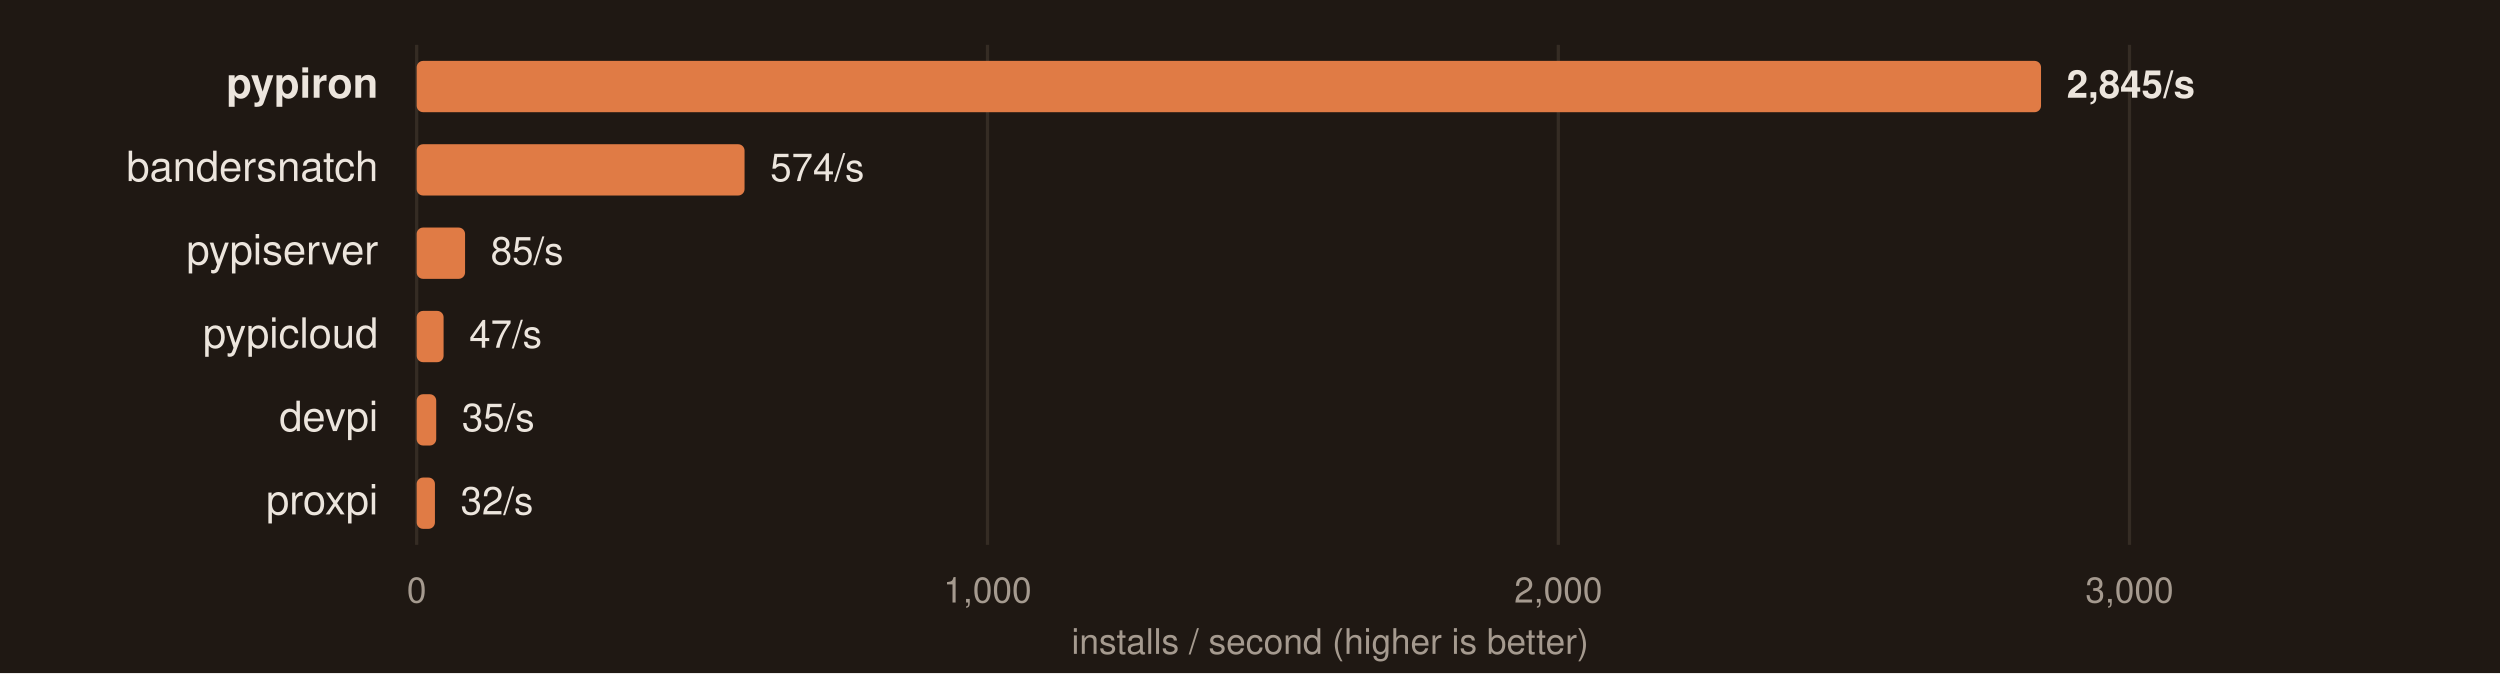
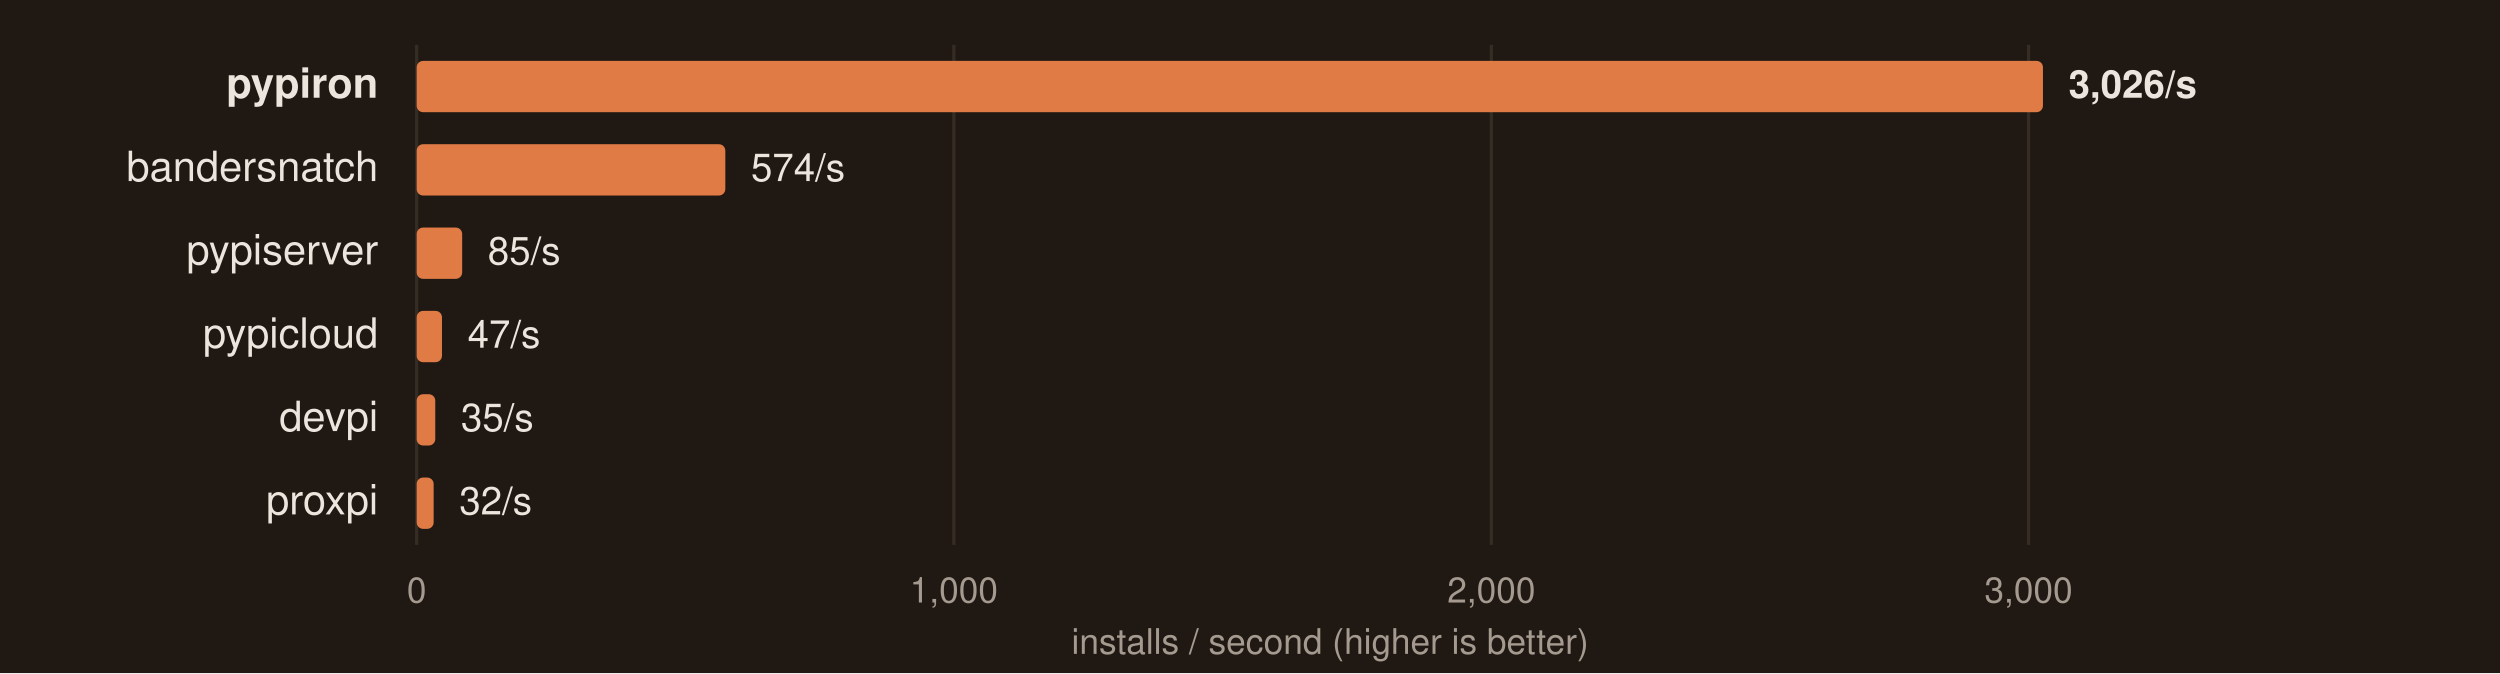
<svg xmlns="http://www.w3.org/2000/svg" width="780" height="210" font-family="-apple-system,BlinkMacSystemFont,Segoe UI,Helvetica,Arial,sans-serif">
  <rect width="780" height="210" fill="#1f1813" />
  <line x1="130.0" y1="14" x2="130.0" y2="170" stroke="#352c24" stroke-width="1" />
  <text x="130.0" y="188" font-size="11" fill="#a59a8f" text-anchor="middle">0</text>
-   <line x1="308.1" y1="14" x2="308.1" y2="170" stroke="#352c24" stroke-width="1" />
-   <text x="308.1" y="188" font-size="11" fill="#a59a8f" text-anchor="middle">1,000</text>
-   <line x1="486.2" y1="14" x2="486.2" y2="170" stroke="#352c24" stroke-width="1" />
-   <text x="486.2" y="188" font-size="11" fill="#a59a8f" text-anchor="middle">2,000</text>
-   <line x1="664.4" y1="14" x2="664.4" y2="170" stroke="#352c24" stroke-width="1" />
-   <text x="664.4" y="188" font-size="11" fill="#a59a8f" text-anchor="middle">3,000</text>
+   <line x1="297.6" y1="14" x2="297.6" y2="170" stroke="#352c24" stroke-width="1" />
+   <text x="297.6" y="188" font-size="11" fill="#a59a8f" text-anchor="middle">1,000</text>
+   <line x1="465.3" y1="14" x2="465.3" y2="170" stroke="#352c24" stroke-width="1" />
+   <text x="465.3" y="188" font-size="11" fill="#a59a8f" text-anchor="middle">2,000</text>
+   <line x1="632.9" y1="14" x2="632.9" y2="170" stroke="#352c24" stroke-width="1" />
+   <text x="632.9" y="188" font-size="11" fill="#a59a8f" text-anchor="middle">3,000</text>
  <text x="415.0" y="204" font-size="11" fill="#a59a8f" text-anchor="middle">installs / second (higher is better)</text>
  <text x="118" y="30.5" font-size="13" font-weight="700" fill="#ece5dd" text-anchor="end">pypiron</text>
-   <rect x="130" y="19.0" width="506.8" height="16" rx="2" fill="#e07b45" />
-   <text x="644.8" y="30.5" font-size="12" font-weight="700" fill="#ece5dd">2,845/s</text>
+   <rect x="130" y="19.0" width="507.4" height="16" rx="2" fill="#e07b45" />
+   <text x="645.4" y="30.5" font-size="12" font-weight="700" fill="#ece5dd">3,026/s</text>
  <text x="118" y="56.5" font-size="13" font-weight="400" fill="#ece5dd" text-anchor="end">bandersnatch</text>
-   <rect x="130" y="45.0" width="102.3" height="16" rx="2" fill="#e07b45" />
-   <text x="240.3" y="56.5" font-size="12" font-weight="400" fill="#ece5dd">574/s</text>
+   <rect x="130" y="45.0" width="96.3" height="16" rx="2" fill="#e07b45" />
+   <text x="234.3" y="56.5" font-size="12" font-weight="400" fill="#ece5dd">574/s</text>
  <text x="118" y="82.5" font-size="13" font-weight="400" fill="#ece5dd" text-anchor="end">pypiserver</text>
-   <rect x="130" y="71.0" width="15.1" height="16" rx="2" fill="#e07b45" />
-   <text x="153.1" y="82.5" font-size="12" font-weight="400" fill="#ece5dd">85/s</text>
+   <rect x="130" y="71.0" width="14.2" height="16" rx="2" fill="#e07b45" />
+   <text x="152.2" y="82.5" font-size="12" font-weight="400" fill="#ece5dd">85/s</text>
  <text x="118" y="108.5" font-size="13" font-weight="400" fill="#ece5dd" text-anchor="end">pypicloud</text>
-   <rect x="130" y="97.0" width="8.4" height="16" rx="2" fill="#e07b45" />
-   <text x="146.4" y="108.5" font-size="12" font-weight="400" fill="#ece5dd">47/s</text>
+   <rect x="130" y="97.0" width="7.9" height="16" rx="2" fill="#e07b45" />
+   <text x="145.9" y="108.5" font-size="12" font-weight="400" fill="#ece5dd">47/s</text>
  <text x="118" y="134.5" font-size="13" font-weight="400" fill="#ece5dd" text-anchor="end">devpi</text>
-   <rect x="130" y="123.0" width="6.1" height="16" rx="2" fill="#e07b45" />
-   <text x="144.1" y="134.5" font-size="12" font-weight="400" fill="#ece5dd">35/s</text>
+   <rect x="130" y="123.0" width="5.8" height="16" rx="2" fill="#e07b45" />
+   <text x="143.8" y="134.5" font-size="12" font-weight="400" fill="#ece5dd">35/s</text>
  <text x="118" y="160.5" font-size="13" font-weight="400" fill="#ece5dd" text-anchor="end">proxpi</text>
-   <rect x="130" y="149.0" width="5.7" height="16" rx="2" fill="#e07b45" />
-   <text x="143.7" y="160.5" font-size="12" font-weight="400" fill="#ece5dd">32/s</text>
+   <rect x="130" y="149.0" width="5.3" height="16" rx="2" fill="#e07b45" />
+   <text x="143.3" y="160.5" font-size="12" font-weight="400" fill="#ece5dd">32/s</text>
</svg>
